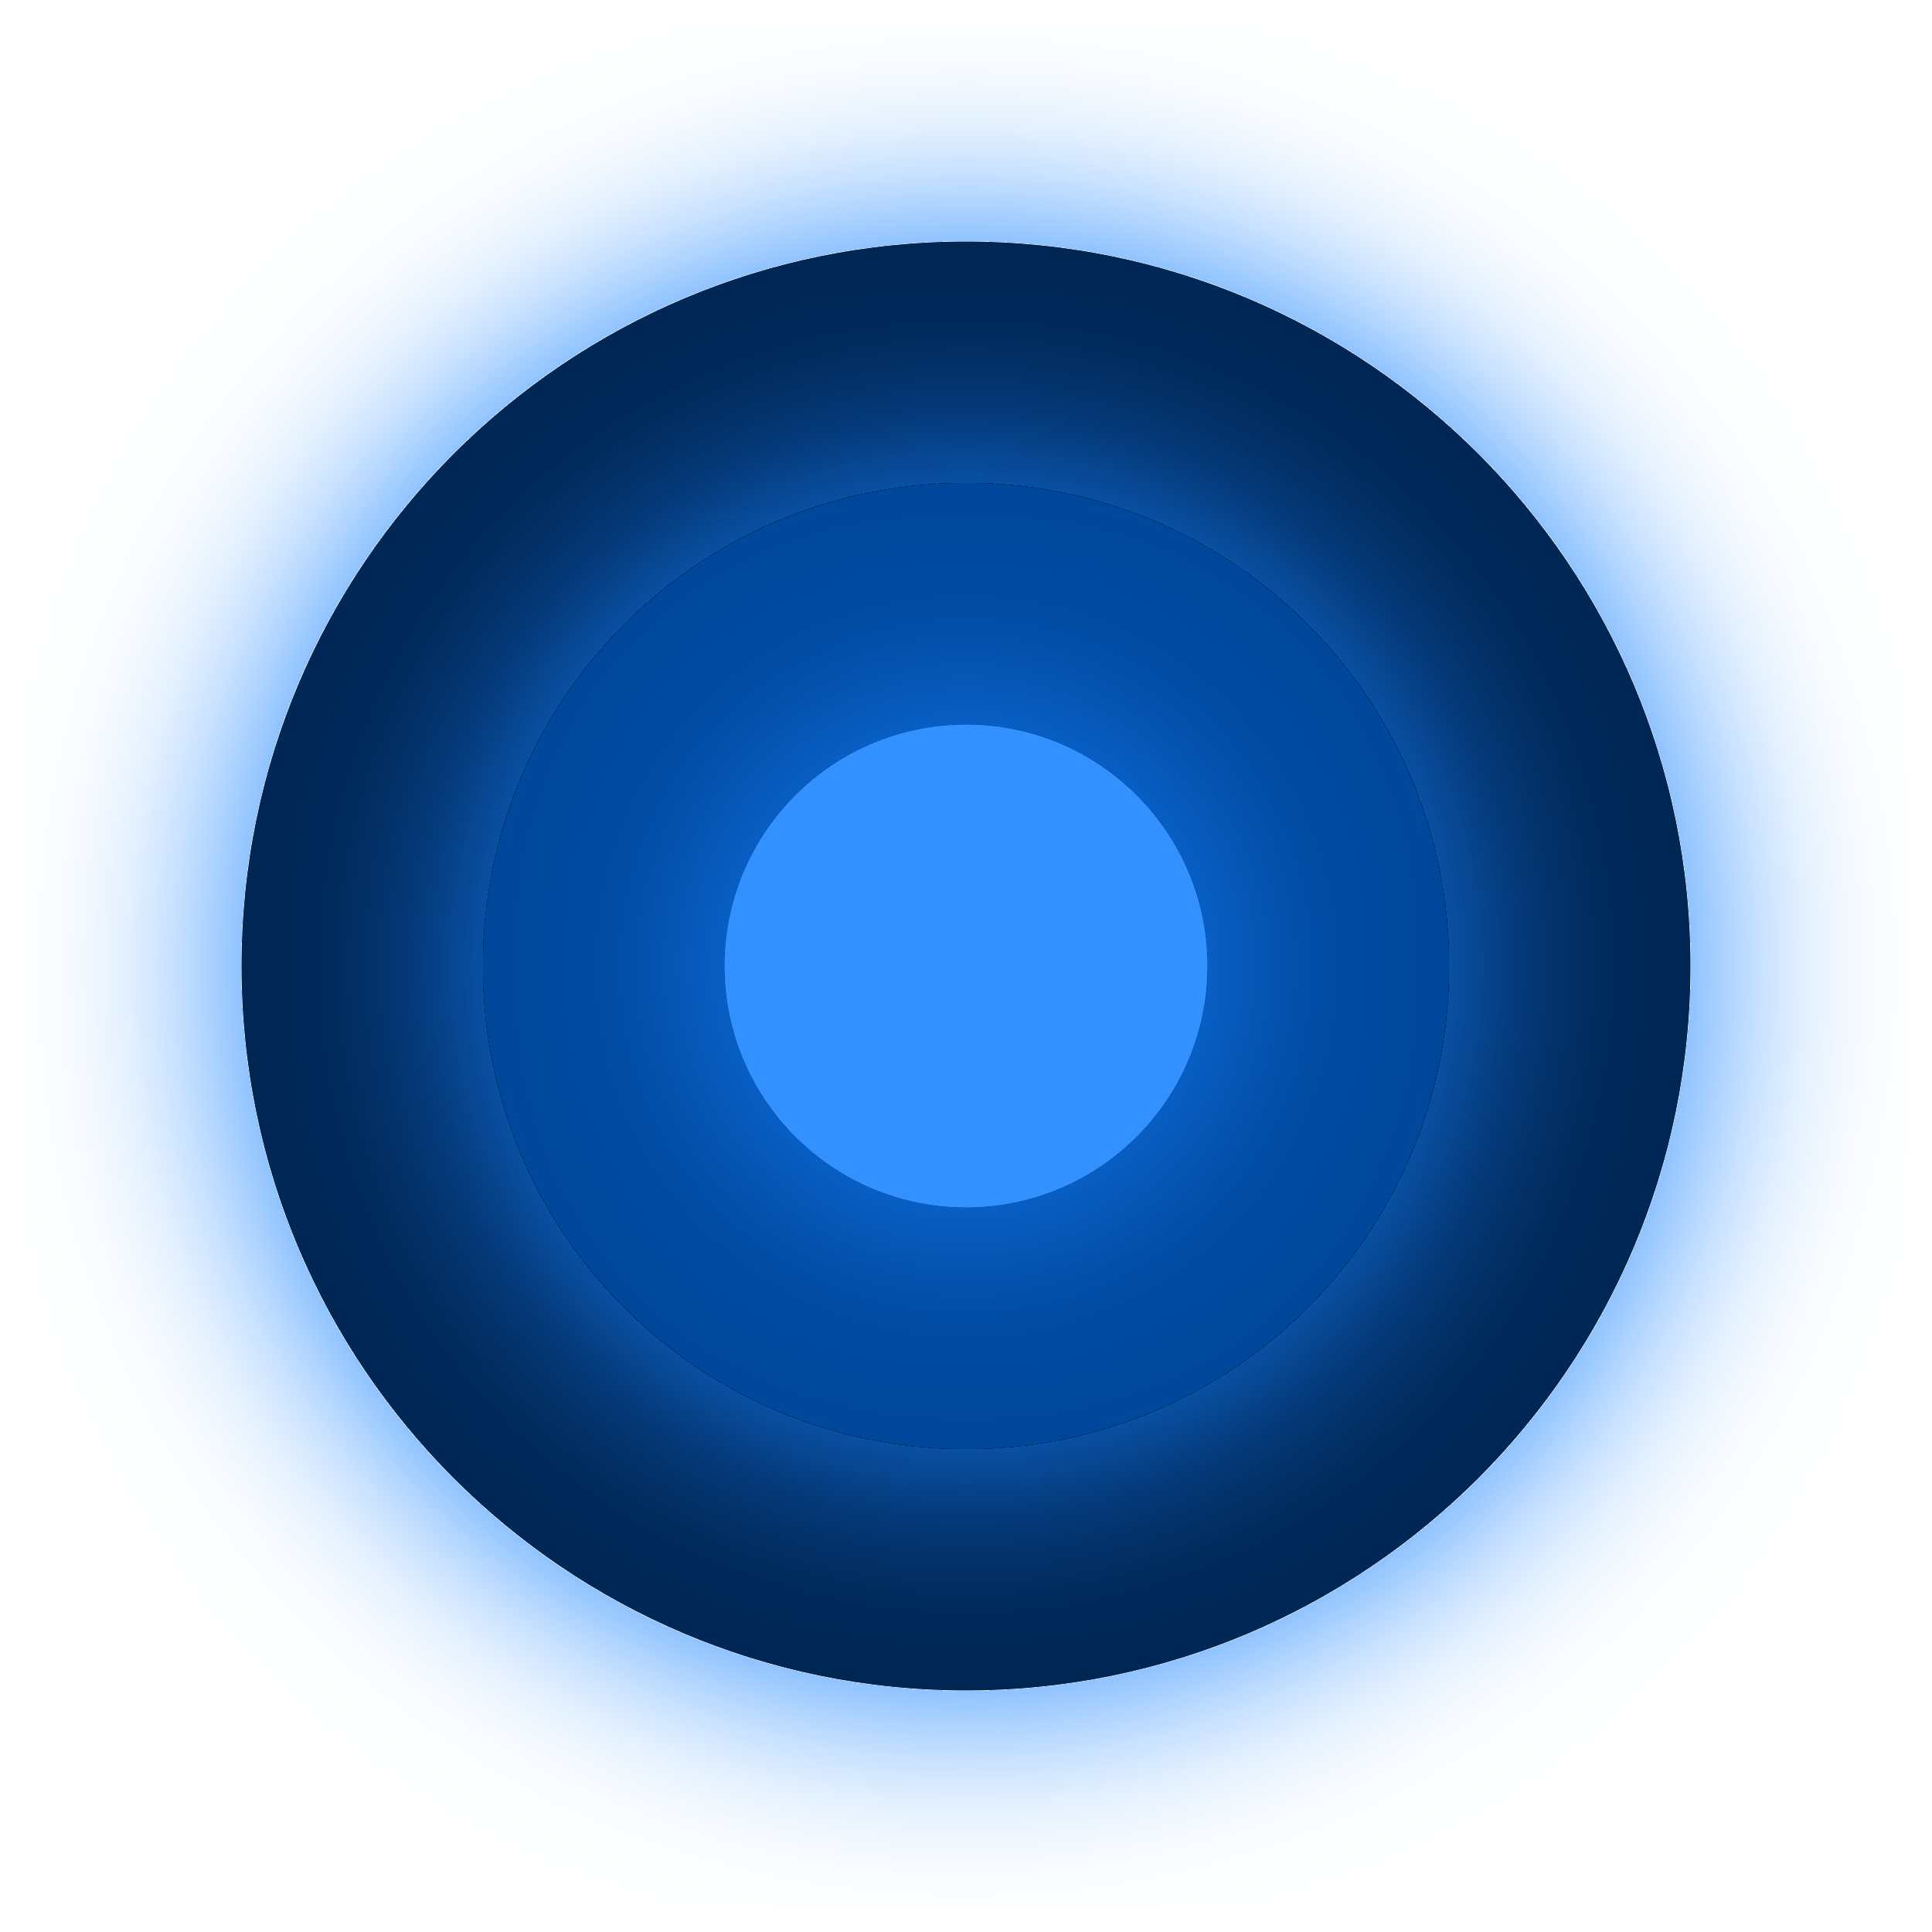
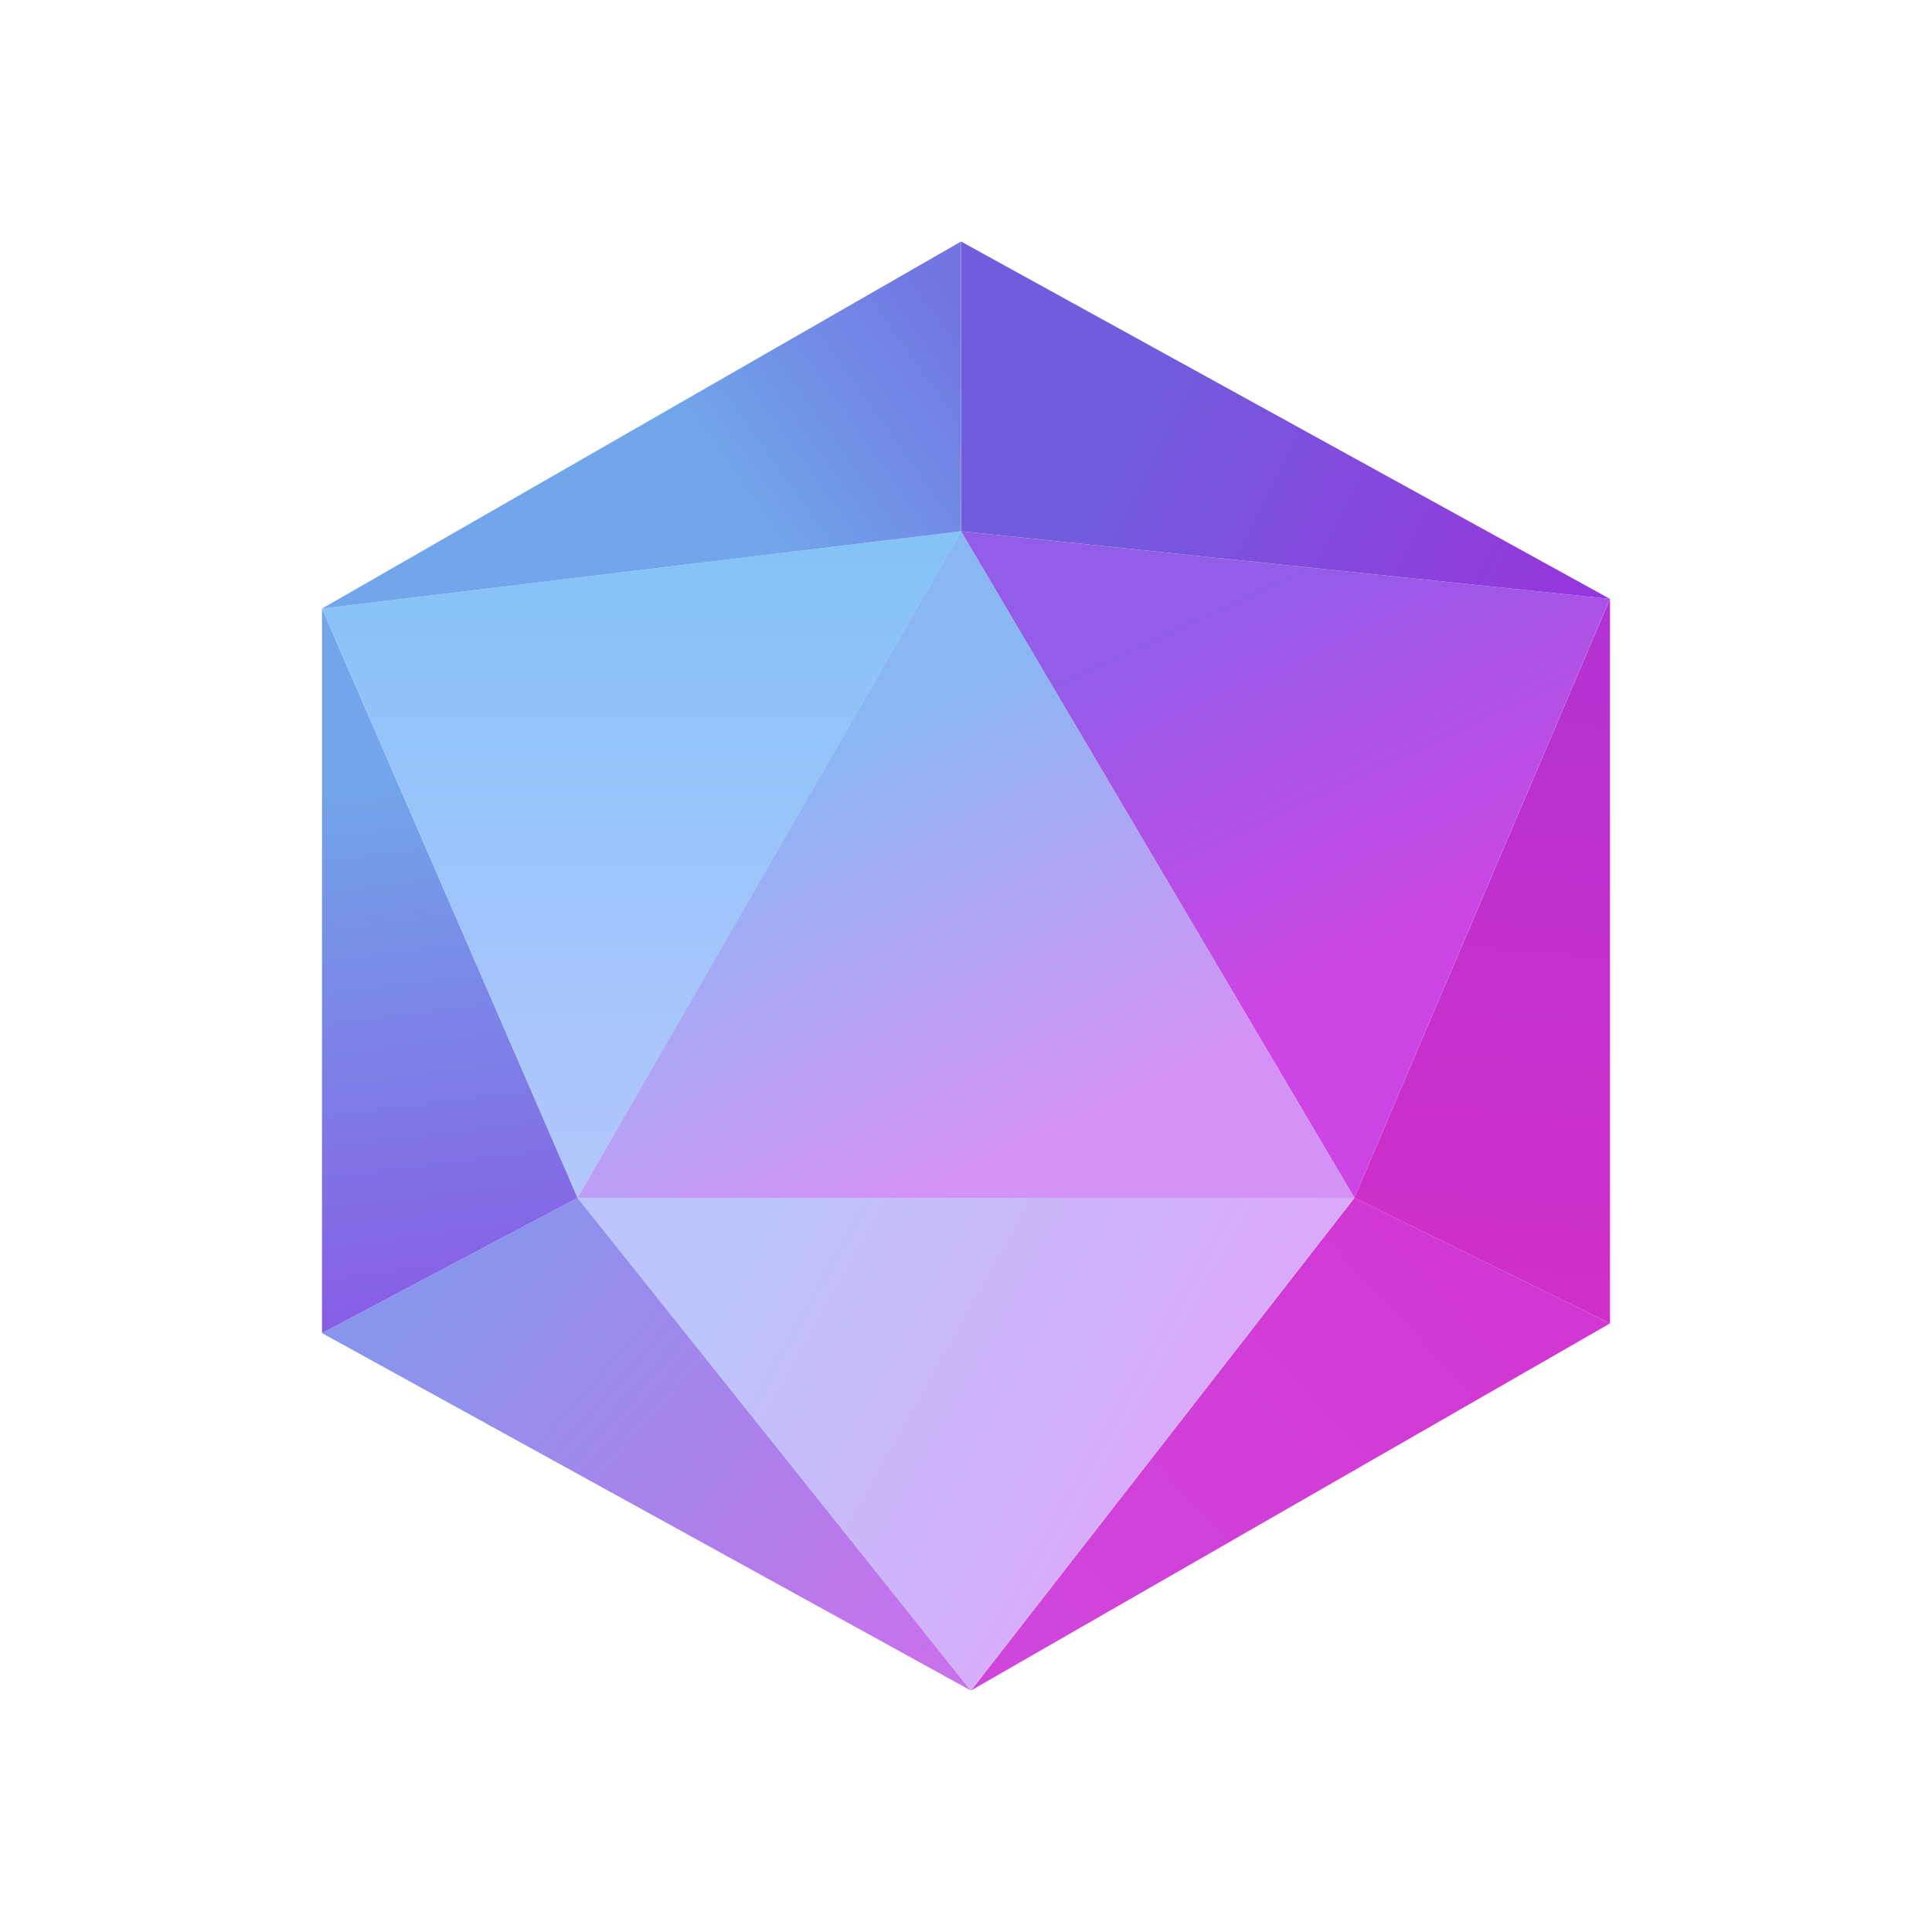
- <svg xmlns="http://www.w3.org/2000/svg" width="24" height="24" viewBox="0 0 80 80" fill="none">
-   <g filter="url(#filter0_d_879_7845)">
-     <rect x="10" y="10" width="60" height="60" rx="30" fill="#002654" />
-   </g>
-   <g filter="url(#filter1_d_879_7845)">
-     <rect x="20" y="20" width="40" height="40" rx="20" fill="#00479B" />
-   </g>
-   <g filter="url(#filter2_d_879_7845)">
-     <rect x="30" y="30" width="20" height="20" rx="10" fill="#3391FF" />
-   </g>
+ <svg xmlns="http://www.w3.org/2000/svg" fill="currentColor" viewBox="0 0 24 24">
+   <path fill="url(#a)" d="m4 16.56 3.176-1.68L12.06 21 4 16.56Z" />
+   <path fill="url(#b)" d="M12.062 21 20 16.44l-3.175-1.56L12.062 21Z" />
+   <path fill="url(#c)" d="M7.175 14.88h9.648L12.06 21l-4.885-6.12Z" />
+   <path fill="url(#d)" d="M4 16.56v-9l3.176 7.32L4 16.56Z" />
+   <path fill="url(#e)" d="m4 7.56 7.939-.96-4.763 8.28L4 7.56Z" />
+   <path fill="url(#f)" d="M16.824 14.88 20 7.44v9l-3.176-1.56Z" />
+   <path fill="url(#g)" d="m20 7.44-8.062-.84 4.886 8.28 3.175-7.44Z" />
+   <path fill="url(#h)" d="M11.938 3 20 7.44l-8.06-.84V3Z" />
+   <path fill="url(#i)" d="M11.939 3v3.6L4 7.56 11.939 3Z" />
+   <path fill="url(#j)" d="m11.938 6.6 4.885 8.28H7.175l4.763-8.28Z" />
  <defs>
-     <filter id="filter0_d_879_7845" x="1" y="1" width="78" height="78" filterUnits="userSpaceOnUse" color-interpolation-filters="sRGB">
-       <feFlood flood-opacity="0" result="BackgroundImageFix" />
-       <feColorMatrix in="SourceAlpha" type="matrix" values="0 0 0 0 0 0 0 0 0 0 0 0 0 0 0 0 0 0 127 0" result="hardAlpha" />
-       <feOffset />
-       <feGaussianBlur stdDeviation="4.5" />
-       <feComposite in2="hardAlpha" operator="out" />
-       <feColorMatrix type="matrix" values="0 0 0 0 0.078 0 0 0 0 0.502 0 0 0 0 1 0 0 0 1 0" />
-       <feBlend mode="normal" in2="BackgroundImageFix" result="effect1_dropShadow_879_7845" />
-       <feBlend mode="normal" in="SourceGraphic" in2="effect1_dropShadow_879_7845" result="shape" />
-     </filter>
-     <filter id="filter1_d_879_7845" x="11" y="11" width="58" height="58" filterUnits="userSpaceOnUse" color-interpolation-filters="sRGB">
-       <feFlood flood-opacity="0" result="BackgroundImageFix" />
-       <feColorMatrix in="SourceAlpha" type="matrix" values="0 0 0 0 0 0 0 0 0 0 0 0 0 0 0 0 0 0 127 0" result="hardAlpha" />
-       <feOffset />
-       <feGaussianBlur stdDeviation="4.5" />
-       <feComposite in2="hardAlpha" operator="out" />
-       <feColorMatrix type="matrix" values="0 0 0 0 0.078 0 0 0 0 0.502 0 0 0 0 1 0 0 0 1 0" />
-       <feBlend mode="normal" in2="BackgroundImageFix" result="effect1_dropShadow_879_7845" />
-       <feBlend mode="normal" in="SourceGraphic" in2="effect1_dropShadow_879_7845" result="shape" />
-     </filter>
-     <filter id="filter2_d_879_7845" x="21" y="21" width="38" height="38" filterUnits="userSpaceOnUse" color-interpolation-filters="sRGB">
-       <feFlood flood-opacity="0" result="BackgroundImageFix" />
-       <feColorMatrix in="SourceAlpha" type="matrix" values="0 0 0 0 0 0 0 0 0 0 0 0 0 0 0 0 0 0 127 0" result="hardAlpha" />
-       <feOffset />
-       <feGaussianBlur stdDeviation="4.5" />
-       <feComposite in2="hardAlpha" operator="out" />
-       <feColorMatrix type="matrix" values="0 0 0 0 0.078 0 0 0 0 0.502 0 0 0 0 1 0 0 0 1 0" />
-       <feBlend mode="normal" in2="BackgroundImageFix" result="effect1_dropShadow_879_7845" />
-       <feBlend mode="normal" in="SourceGraphic" in2="effect1_dropShadow_879_7845" result="shape" />
-     </filter>
+     <linearGradient id="a" x1="5.742" x2="11.424" y1="15.645" y2="20.671" gradientUnits="userSpaceOnUse">
+       <stop stop-color="#8995EC" />
+       <stop offset="1" stop-color="#C771EB" />
+     </linearGradient>
+     <linearGradient id="b" x1="18.413" x2="13.005" y1="15.66" y2="20.675" gradientUnits="userSpaceOnUse">
+       <stop stop-color="#D137D2" />
+       <stop offset="1" stop-color="#D046DB" />
+     </linearGradient>
+     <linearGradient id="c" x1="9.129" x2="14.398" y1="15.66" y2="18.619" gradientUnits="userSpaceOnUse">
+       <stop stop-color="#BDC5FC" />
+       <stop offset="1" stop-color="#DAAAFA" />
+     </linearGradient>
+     <linearGradient id="d" x1="4.733" x2="5.559" y1="9.72" y2="16.144" gradientUnits="userSpaceOnUse">
+       <stop stop-color="#72A5E9" />
+       <stop offset="1" stop-color="#875FE5" />
+     </linearGradient>
+     <linearGradient id="e" x1="7.969" x2="7.969" y1="6.6" y2="14.88" gradientUnits="userSpaceOnUse">
+       <stop stop-color="#84C2F8" />
+       <stop offset="1" stop-color="#B4C7FC" />
+     </linearGradient>
+     <linearGradient id="f" x1="19.267" x2="19.974" y1="15.96" y2="7.438" gradientUnits="userSpaceOnUse">
+       <stop stop-color="#D02FC8" />
+       <stop offset="1" stop-color="#B231D3" />
+     </linearGradient>
+     <linearGradient id="g" x1="15.175" x2="17.252" y1="7.44" y2="11.908" gradientUnits="userSpaceOnUse">
+       <stop stop-color="#925DE7" />
+       <stop offset="1" stop-color="#CD46E5" />
+     </linearGradient>
+     <linearGradient id="h" x1="14.137" x2="19.169" y1="5.16" y2="7.751" gradientUnits="userSpaceOnUse">
+       <stop stop-color="#725CDD" />
+       <stop offset="1" stop-color="#9437DC" />
+     </linearGradient>
+     <linearGradient id="i" x1="11.939" x2="8.921" y1="3.84" y2="5.99" gradientUnits="userSpaceOnUse">
+       <stop stop-color="#7275E2" />
+       <stop offset="1" stop-color="#71A7EA" />
+     </linearGradient>
+     <linearGradient id="j" x1="11.938" x2="14.312" y1="8.4" y2="13.413" gradientUnits="userSpaceOnUse">
+       <stop stop-color="#89B7F3" />
+       <stop offset="1" stop-color="#D393F6" />
+     </linearGradient>
  </defs>
</svg>
